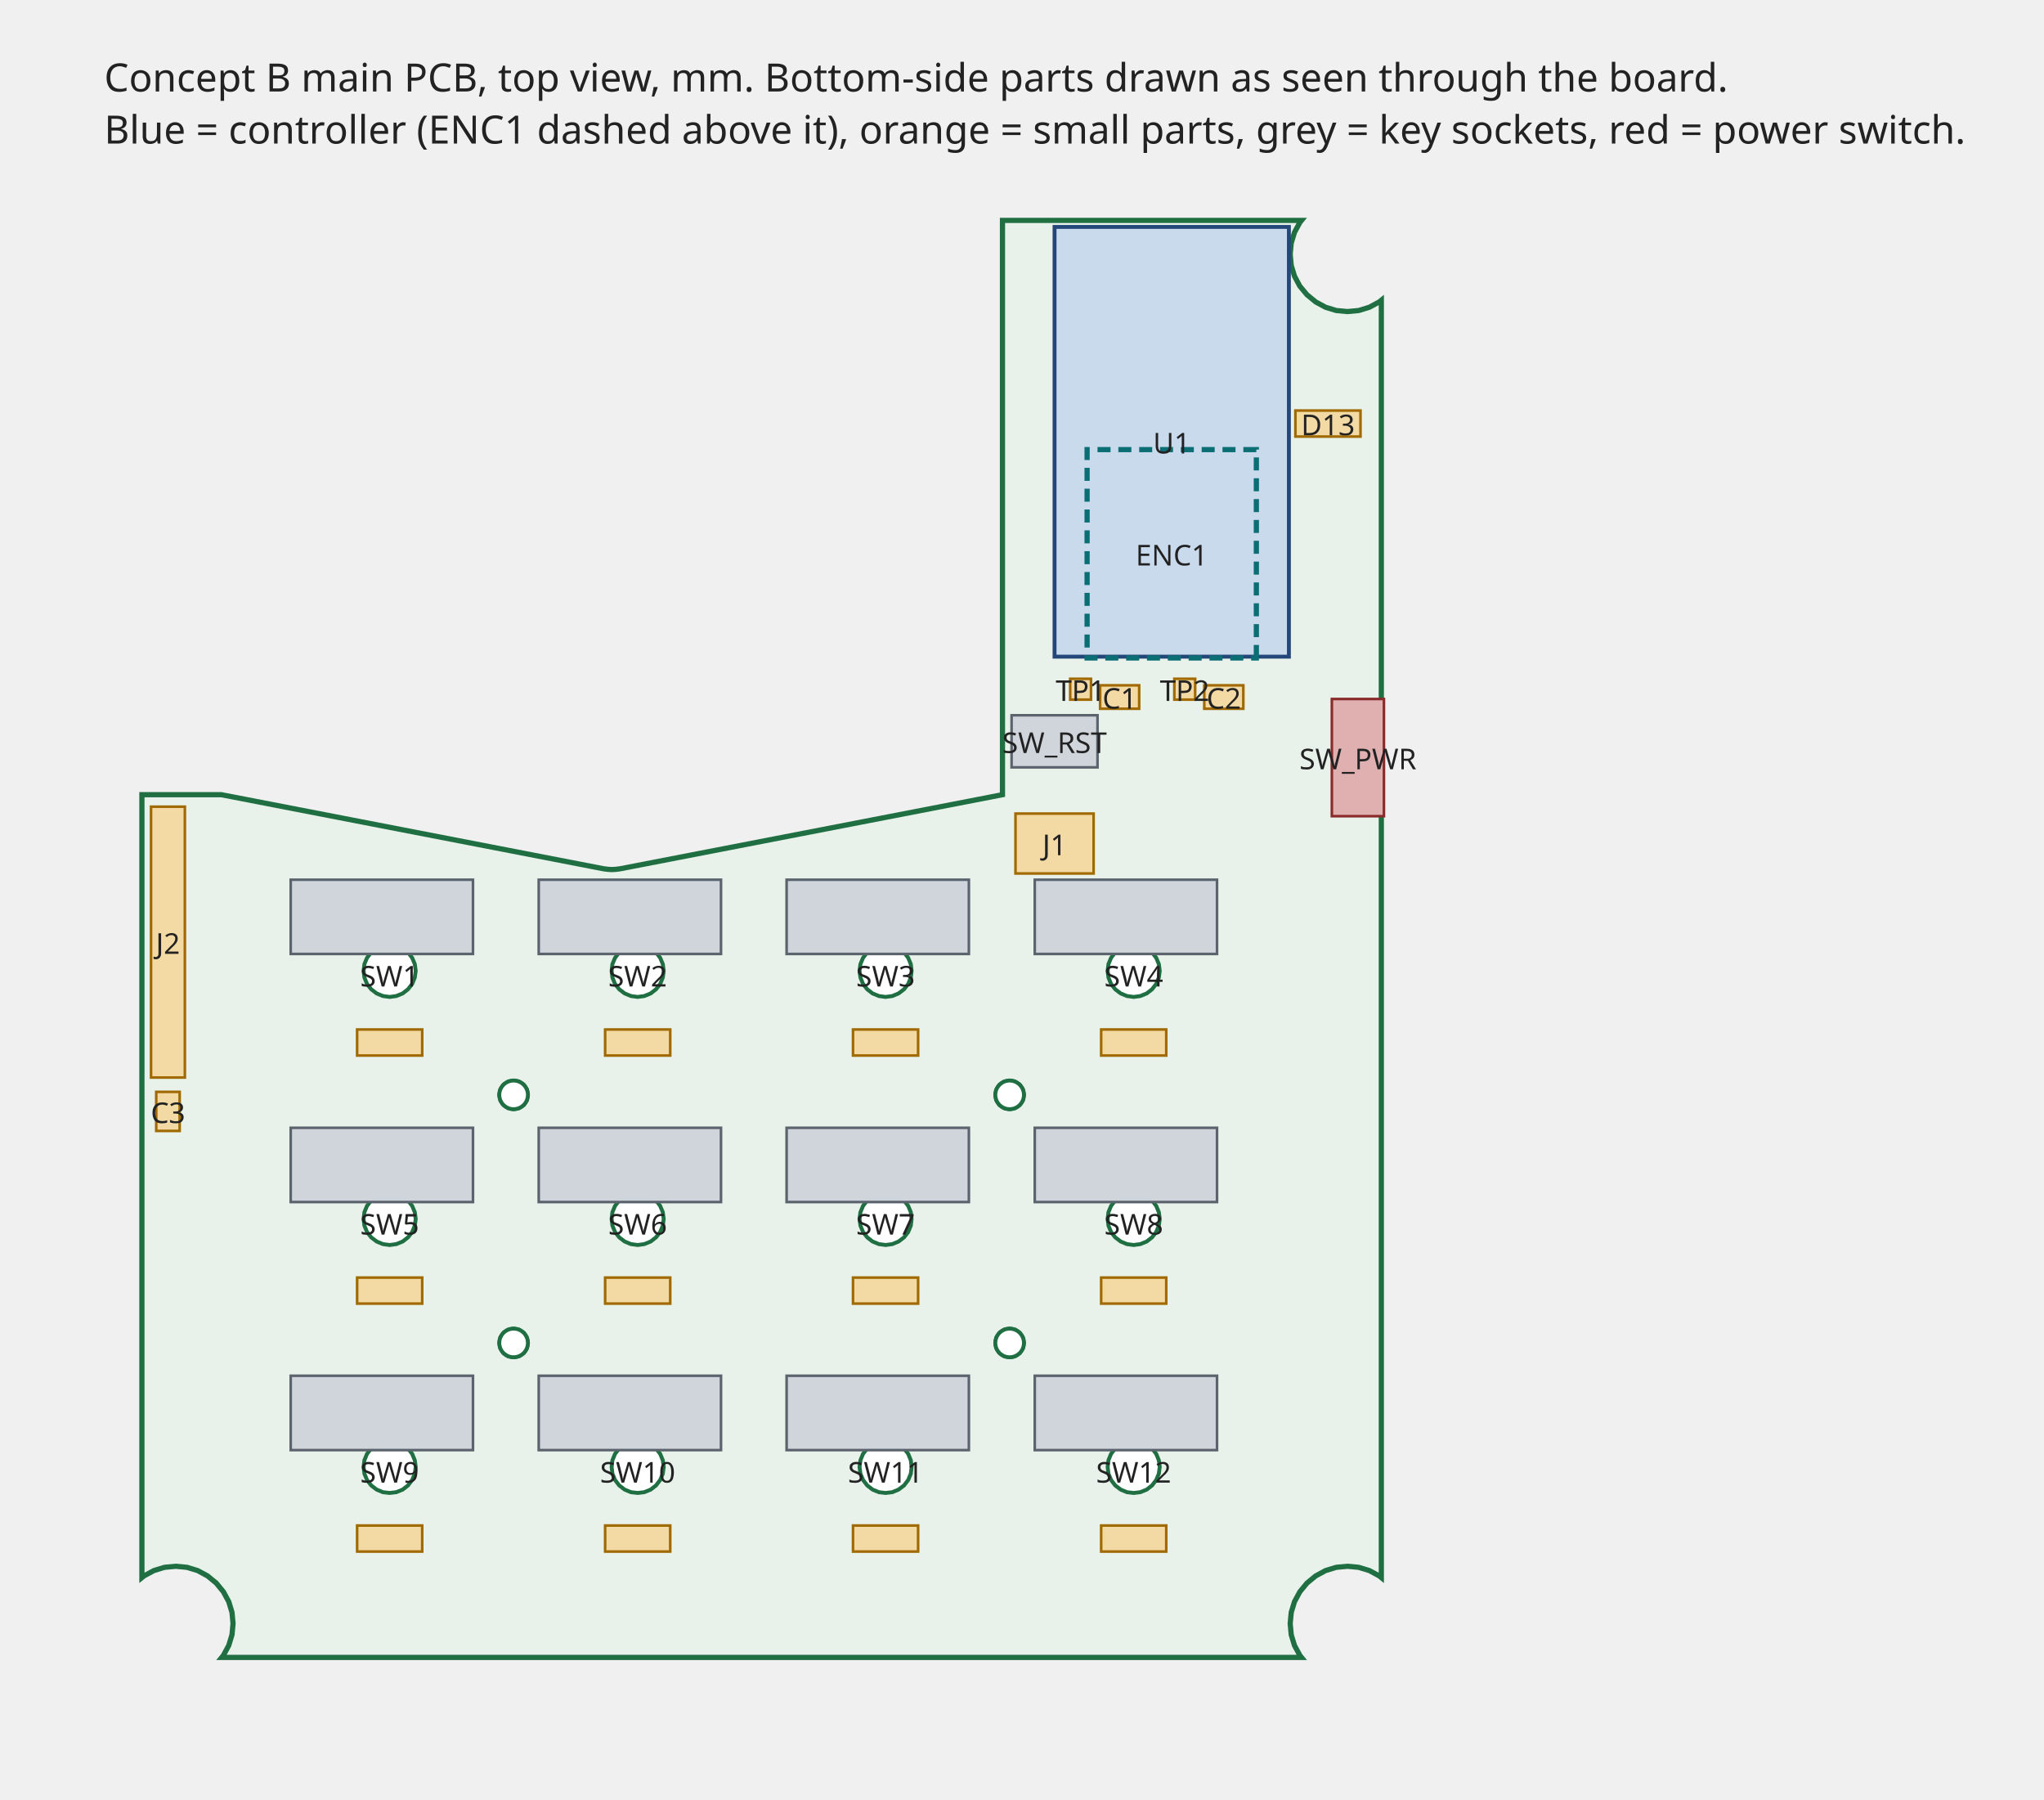
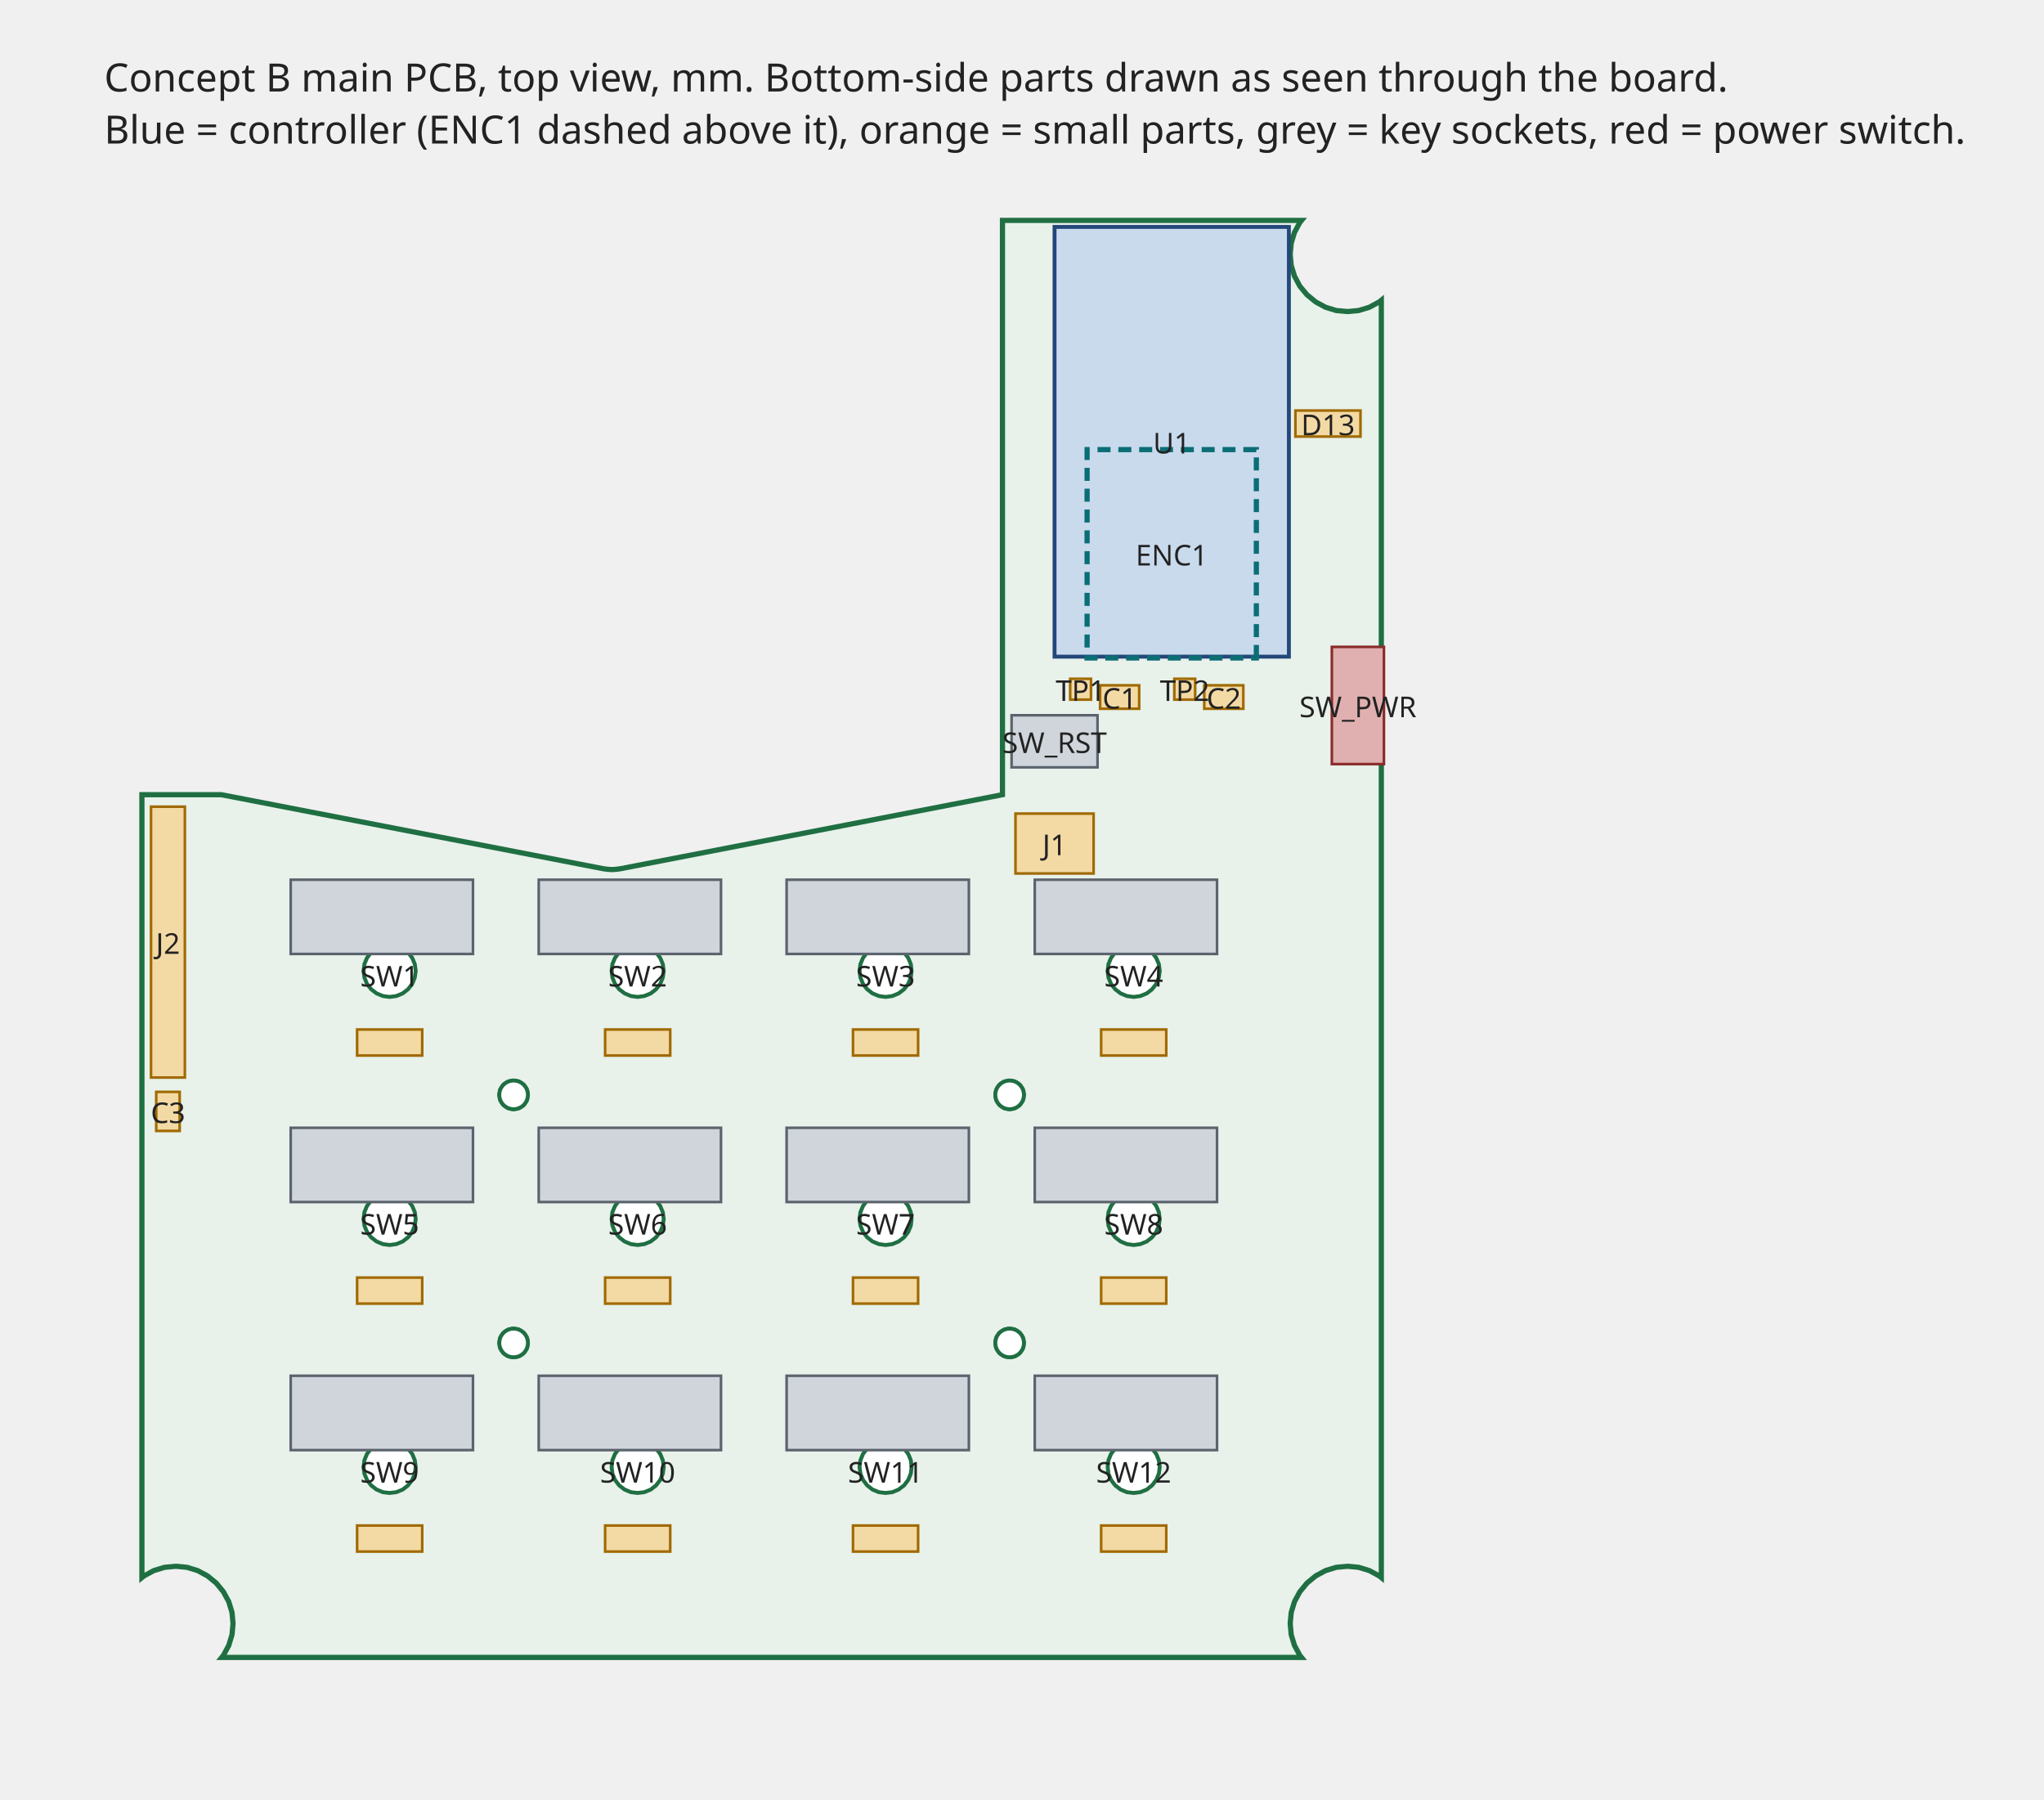
<svg xmlns="http://www.w3.org/2000/svg" viewBox="-8 -14 157 138.15" width="785" height="691">
  <style>svg{background:#fff}.board{fill:#e8f1ea;stroke:#1f6f43;stroke-width:.4}.hole{fill:#fff;stroke:#1f6f43;stroke-width:.3}.sock{fill:#cfd5db;stroke:#5b636d;stroke-width:.2}.part{fill:#f3d9a4;stroke:#a06a00;stroke-width:.2}.u1{fill:#bcd0ee;fill-opacity:.7;stroke:#24477a;stroke-width:.3}.enc{fill:none;stroke:#0b6e74;stroke-width:.4;stroke-dasharray:1 .6}.pwr{fill:#e0b0b0;stroke:#8a2b2b;stroke-width:.2}.lbl{font:2.2px sans-serif;text-anchor:middle;fill:#222}.t{font:3px sans-serif;fill:#222}</style>
  <text class="t" x="0" y="-7">Concept B main PCB, top view, mm. Bottom-side parts drawn as seen through the board.</text>
  <text class="t" x="0" y="-3">Blue = controller (ENC1 dashed above it), orange = small parts, grey = key sockets, red = power switch.</text>
  <polygon class="board" points="91.43,112.33 91.84,113.09 91.97,113.25 9.03,113.25 9.16,113.09 9.57,112.33 9.82,111.51 9.90,110.65 9.82,109.79 9.57,108.97 9.16,108.21 8.61,107.54 7.94,106.99 7.18,106.58 6.36,106.33 5.50,106.25 4.64,106.33 3.82,106.58 3.06,106.99 2.90,107.12 2.90,47.00 9.00,47.00 38.37,52.69 38.68,52.73 39.00,52.75 39.32,52.73 39.63,52.69 69.00,47.00 69.00,2.90 91.97,2.90 91.84,3.06 91.43,3.82 91.18,4.64 91.10,5.50 91.18,6.36 91.43,7.18 91.84,7.95 92.39,8.61 93.06,9.16 93.82,9.57 94.64,9.82 95.50,9.90 96.36,9.82 97.18,9.57 97.94,9.16 98.10,9.03 98.10,107.12 97.94,106.99 97.18,106.58 96.36,106.33 95.50,106.25 94.64,106.33 93.82,106.58 93.06,106.99 92.39,107.54 91.84,108.21 91.43,108.97 91.18,109.79 91.10,110.65 91.18,111.51 91.43,112.33" />
  <polygon class="hole" points="78.56,81.51 78.08,81.31 77.66,80.99 77.34,80.58 77.14,80.09 77.08,79.58 77.14,79.06 77.34,78.58 77.66,78.16 78.08,77.84 78.56,77.64 79.08,77.58 79.59,77.64 80.08,77.84 80.49,78.16 80.81,78.58 81.01,79.06 81.08,79.58 81.01,80.09 80.81,80.58 80.49,80.99 80.08,81.31 79.59,81.51 79.08,81.58 78.56,81.51" />
  <polygon class="hole" points="21.41,81.51 20.93,81.31 20.51,80.99 20.19,80.58 19.99,80.09 19.93,79.58 19.99,79.06 20.19,78.58 20.51,78.16 20.93,77.84 21.41,77.64 21.93,77.58 22.44,77.64 22.93,77.84 23.34,78.16 23.66,78.58 23.86,79.06 23.93,79.58 23.86,80.09 23.66,80.58 23.34,80.99 22.93,81.31 22.44,81.51 21.93,81.58 21.41,81.51" />
  <polygon class="hole" points="78.56,62.46 78.08,62.26 77.66,61.94 77.34,61.53 77.14,61.04 77.08,60.53 77.14,60.01 77.34,59.53 77.66,59.11 78.08,58.79 78.56,58.59 79.08,58.53 79.59,58.59 80.08,58.79 80.49,59.11 80.81,59.53 81.01,60.01 81.08,60.53 81.01,61.04 80.81,61.53 80.49,61.94 80.08,62.26 79.59,62.46 79.08,62.53 78.56,62.46" />
  <polygon class="hole" points="59.51,81.51 59.02,81.31 58.61,80.99 58.29,80.58 58.09,80.09 58.02,79.58 58.09,79.06 58.29,78.58 58.61,78.16 59.02,77.84 59.51,77.64 60.02,77.58 60.54,77.64 61.02,77.84 61.44,78.16 61.76,78.58 61.96,79.06 62.02,79.58 61.96,80.09 61.76,80.58 61.44,80.99 61.02,81.31 60.54,81.51 60.02,81.58 59.51,81.51" />
  <polygon class="hole" points="40.46,81.51 39.98,81.31 39.56,80.99 39.24,80.58 39.04,80.09 38.98,79.58 39.04,79.06 39.24,78.58 39.56,78.16 39.98,77.84 40.46,77.64 40.98,77.58 41.49,77.64 41.98,77.84 42.39,78.16 42.71,78.58 42.91,79.06 42.98,79.58 42.91,80.09 42.71,80.58 42.39,80.99 41.98,81.31 41.49,81.51 40.98,81.58 40.46,81.51" />
  <polygon class="hole" points="78.56,100.56 78.08,100.36 77.66,100.04 77.34,99.62 77.14,99.14 77.08,98.62 77.14,98.11 77.34,97.62 77.66,97.21 78.08,96.89 78.56,96.69 79.08,96.62 79.59,96.69 80.08,96.89 80.49,97.21 80.81,97.62 81.01,98.11 81.08,98.62 81.01,99.14 80.81,99.62 80.49,100.04 80.08,100.36 79.59,100.56 79.08,100.62 78.56,100.56" />
  <polygon class="hole" points="21.41,62.46 20.93,62.26 20.51,61.94 20.19,61.53 19.99,61.04 19.93,60.53 19.99,60.01 20.19,59.53 20.51,59.11 20.93,58.79 21.41,58.59 21.93,58.53 22.44,58.59 22.93,58.79 23.34,59.11 23.66,59.53 23.86,60.01 23.93,60.53 23.86,61.04 23.66,61.53 23.34,61.94 22.93,62.26 22.44,62.46 21.93,62.53 21.41,62.46" />
  <polygon class="hole" points="21.41,100.56 20.93,100.36 20.51,100.04 20.19,99.62 19.99,99.14 19.93,98.62 19.99,98.11 20.19,97.62 20.51,97.21 20.93,96.89 21.41,96.69 21.93,96.62 22.44,96.69 22.93,96.89 23.34,97.21 23.66,97.62 23.86,98.11 23.93,98.62 23.86,99.14 23.66,99.62 23.34,100.04 22.93,100.36 22.44,100.56 21.93,100.62 21.41,100.56" />
  <polygon class="hole" points="59.51,62.46 59.02,62.26 58.61,61.94 58.29,61.53 58.09,61.04 58.02,60.53 58.09,60.01 58.29,59.53 58.61,59.11 59.02,58.79 59.51,58.59 60.02,58.53 60.54,58.59 61.02,58.79 61.44,59.11 61.76,59.53 61.96,60.01 62.02,60.53 61.96,61.04 61.76,61.53 61.44,61.94 61.02,62.26 60.54,62.46 60.02,62.53 59.51,62.46" />
  <polygon class="hole" points="40.46,62.46 39.98,62.26 39.56,61.94 39.24,61.53 39.04,61.04 38.98,60.53 39.04,60.01 39.24,59.53 39.56,59.11 39.98,58.79 40.46,58.59 40.98,58.53 41.49,58.59 41.98,58.79 42.39,59.11 42.71,59.53 42.91,60.01 42.98,60.53 42.91,61.04 42.71,61.53 42.39,61.94 41.98,62.26 41.49,62.46 40.98,62.53 40.46,62.46" />
  <polygon class="hole" points="59.51,100.56 59.02,100.36 58.61,100.04 58.29,99.62 58.09,99.14 58.02,98.62 58.09,98.11 58.29,97.62 58.61,97.21 59.02,96.89 59.51,96.69 60.02,96.62 60.54,96.69 61.02,96.89 61.44,97.21 61.76,97.62 61.96,98.11 62.02,98.62 61.96,99.14 61.76,99.62 61.44,100.04 61.02,100.36 60.54,100.56 60.02,100.62 59.51,100.56" />
  <polygon class="hole" points="40.46,100.56 39.98,100.36 39.56,100.04 39.24,99.62 39.04,99.14 38.98,98.62 39.04,98.11 39.24,97.62 39.56,97.21 39.98,96.89 40.46,96.69 40.98,96.62 41.49,96.69 41.98,96.89 42.39,97.21 42.71,97.62 42.91,98.11 42.98,98.62 42.91,99.14 42.71,99.62 42.39,100.04 41.98,100.36 41.49,100.56 40.98,100.62 40.46,100.56" />
  <polygon class="hole" points="69.13,71.07 68.77,70.83 68.53,70.47 68.45,70.05 68.53,69.63 68.77,69.27 69.13,69.03 69.55,68.95 69.97,69.03 70.33,69.27 70.57,69.63 70.65,70.05 70.57,70.47 70.33,70.83 69.97,71.07 69.55,71.15 69.13,71.07" />
  <polygon class="hole" points="31.03,71.07 30.67,70.83 30.43,70.47 30.35,70.05 30.43,69.63 30.67,69.27 31.03,69.03 31.45,68.95 31.87,69.03 32.23,69.27 32.47,69.63 32.55,70.05 32.47,70.47 32.23,70.83 31.87,71.07 31.45,71.15 31.03,71.07" />
  <polygon class="hole" points="69.13,90.12 68.77,89.88 68.53,89.52 68.45,89.10 68.53,88.68 68.77,88.32 69.13,88.08 69.55,88.00 69.97,88.08 70.33,88.32 70.57,88.68 70.65,89.10 70.57,89.52 70.33,89.88 69.97,90.12 69.55,90.20 69.13,90.12" />
  <polygon class="hole" points="31.03,90.12 30.67,89.88 30.43,89.52 30.35,89.10 30.43,88.68 30.67,88.32 31.03,88.08 31.45,88.00 31.87,88.08 32.23,88.32 32.47,88.68 32.55,89.10 32.47,89.52 32.23,89.88 31.87,90.12 31.45,90.20 31.03,90.12" />
  <polygon class="u1" points="91.00,36.40 91.00,3.40 73.00,3.40 73.00,36.40 91.00,36.40" />
  <polygon class="sock" points="28.33,59.23 28.33,53.53 14.33,53.53 14.33,59.23 28.33,59.23" />
  <polygon class="sock" points="47.38,59.23 47.38,53.53 33.38,53.53 33.38,59.23 47.38,59.23" />
  <polygon class="sock" points="66.42,59.23 66.42,53.53 52.42,53.53 52.42,59.23 66.42,59.23" />
  <polygon class="sock" points="85.48,59.23 85.48,53.53 71.48,53.53 71.48,59.23 85.48,59.23" />
  <polygon class="sock" points="28.33,78.28 28.33,72.58 14.33,72.58 14.33,78.28 28.33,78.28" />
  <polygon class="sock" points="47.38,78.28 47.38,72.58 33.38,72.58 33.38,78.28 47.38,78.28" />
  <polygon class="sock" points="66.42,78.28 66.42,72.58 52.42,72.58 52.42,78.28 66.42,78.28" />
  <polygon class="sock" points="85.48,78.28 85.48,72.58 71.48,72.58 71.48,78.28 85.48,78.28" />
  <polygon class="sock" points="28.33,97.33 28.33,91.62 14.33,91.62 14.33,97.33 28.33,97.33" />
  <polygon class="sock" points="47.38,97.33 47.38,91.62 33.38,91.62 33.38,97.33 47.38,97.33" />
  <polygon class="sock" points="66.42,97.33 66.42,91.62 52.42,91.62 52.42,97.33 66.42,97.33" />
  <polygon class="sock" points="85.48,97.33 85.48,91.62 71.48,91.62 71.48,97.33 85.48,97.33" />
  <polygon class="part" points="24.43,67.03 24.43,65.03 19.43,65.03 19.43,67.03 24.43,67.03" />
  <polygon class="part" points="43.48,67.03 43.48,65.03 38.48,65.03 38.48,67.03 43.48,67.03" />
  <polygon class="part" points="62.52,67.03 62.52,65.03 57.52,65.03 57.52,67.03 62.52,67.03" />
  <polygon class="part" points="81.58,67.03 81.58,65.03 76.58,65.03 76.58,67.03 81.58,67.03" />
  <polygon class="part" points="24.43,86.08 24.43,84.08 19.43,84.08 19.43,86.08 24.43,86.08" />
  <polygon class="part" points="43.48,86.08 43.48,84.08 38.48,84.08 38.48,86.08 43.48,86.08" />
  <polygon class="part" points="62.52,86.08 62.52,84.08 57.52,84.08 57.52,86.08 62.52,86.08" />
  <polygon class="part" points="81.58,86.08 81.58,84.08 76.58,84.08 76.58,86.08 81.58,86.08" />
  <polygon class="part" points="24.43,105.12 24.43,103.12 19.43,103.12 19.43,105.12 24.43,105.12" />
  <polygon class="part" points="43.48,105.12 43.48,103.12 38.48,103.12 38.48,105.12 43.48,105.12" />
  <polygon class="part" points="62.52,105.12 62.52,103.12 57.52,103.12 57.52,105.12 62.52,105.12" />
  <polygon class="part" points="81.58,105.12 81.58,103.12 76.58,103.12 76.58,105.12 81.58,105.12" />
  <polygon class="enc" points="88.50,36.50 88.50,20.50 75.50,20.50 75.50,36.50 88.50,36.50" />
  <polygon class="part" points="96.50,19.50 96.50,17.50 91.50,17.50 91.50,19.50 96.50,19.50" />
  <polygon class="part" points="79.50,40.40 79.50,38.60 76.50,38.60 76.50,40.40 79.50,40.40" />
  <polygon class="part" points="87.50,40.40 87.50,38.60 84.50,38.60 84.50,40.40 87.50,40.40" />
  <polygon class="part" points="6.20,68.72 6.20,47.92 3.60,47.92 3.60,68.72 6.20,68.72" />
  <polygon class="part" points="5.80,72.82 5.80,69.82 4.00,69.82 4.00,72.82 5.80,72.82" />
  <polygon class="part" points="76.00,53.05 76.00,48.45 70.00,48.45 70.00,53.05 76.00,53.05" />
-   <polygon class="pwr" points="98.30,48.65 98.30,39.65 94.30,39.65 94.30,48.65 98.30,48.65" />
+   <polygon class="pwr" points="98.30,44.65 98.30,35.65 94.30,35.65 94.30,44.65 98.30,44.65" />
  <polygon class="sock" points="76.30,44.90 76.30,40.90 69.70,40.90 69.70,44.90 76.30,44.90" />
  <polygon class="part" points="75.80,39.70 75.80,38.10 74.20,38.10 74.20,39.70 75.80,39.70" />
  <polygon class="part" points="83.80,39.70 83.80,38.10 82.20,38.10 82.20,39.70 83.80,39.70" />
  <text x="82.00" y="20.80" class="lbl">U1</text>
  <text x="21.93" y="61.73" class="lbl">SW1</text>
  <text x="40.98" y="61.73" class="lbl">SW2</text>
  <text x="60.02" y="61.73" class="lbl">SW3</text>
  <text x="79.08" y="61.73" class="lbl">SW4</text>
  <text x="21.93" y="80.78" class="lbl">SW5</text>
  <text x="40.98" y="80.78" class="lbl">SW6</text>
  <text x="60.02" y="80.78" class="lbl">SW7</text>
  <text x="79.08" y="80.78" class="lbl">SW8</text>
  <text x="21.93" y="99.83" class="lbl">SW9</text>
  <text x="40.98" y="99.83" class="lbl">SW10</text>
  <text x="60.02" y="99.83" class="lbl">SW11</text>
  <text x="79.08" y="99.83" class="lbl">SW12</text>
  <text x="82.00" y="29.40" class="lbl">ENC1</text>
  <text x="94.00" y="19.40" class="lbl">D13</text>
  <text x="78.00" y="40.40" class="lbl">C1</text>
  <text x="86.00" y="40.40" class="lbl">C2</text>
  <text x="4.90" y="59.22" class="lbl">J2</text>
  <text x="4.90" y="72.22" class="lbl">C3</text>
  <text x="73.00" y="51.65" class="lbl">J1</text>
-   <text x="96.30" y="45.05" class="lbl">SW_PWR</text>
+   <text x="96.30" y="41.05" class="lbl">SW_PWR</text>
  <text x="73.00" y="43.80" class="lbl">SW_RST</text>
  <text x="75.00" y="39.80" class="lbl">TP1</text>
  <text x="83.00" y="39.80" class="lbl">TP2</text>
  <circle cx="31.45" cy="89.10" r="1.1" class="hole" />
  <circle cx="31.45" cy="70.05" r="1.1" class="hole" />
  <circle cx="69.55" cy="89.10" r="1.1" class="hole" />
  <circle cx="69.55" cy="70.05" r="1.1" class="hole" />
</svg>
